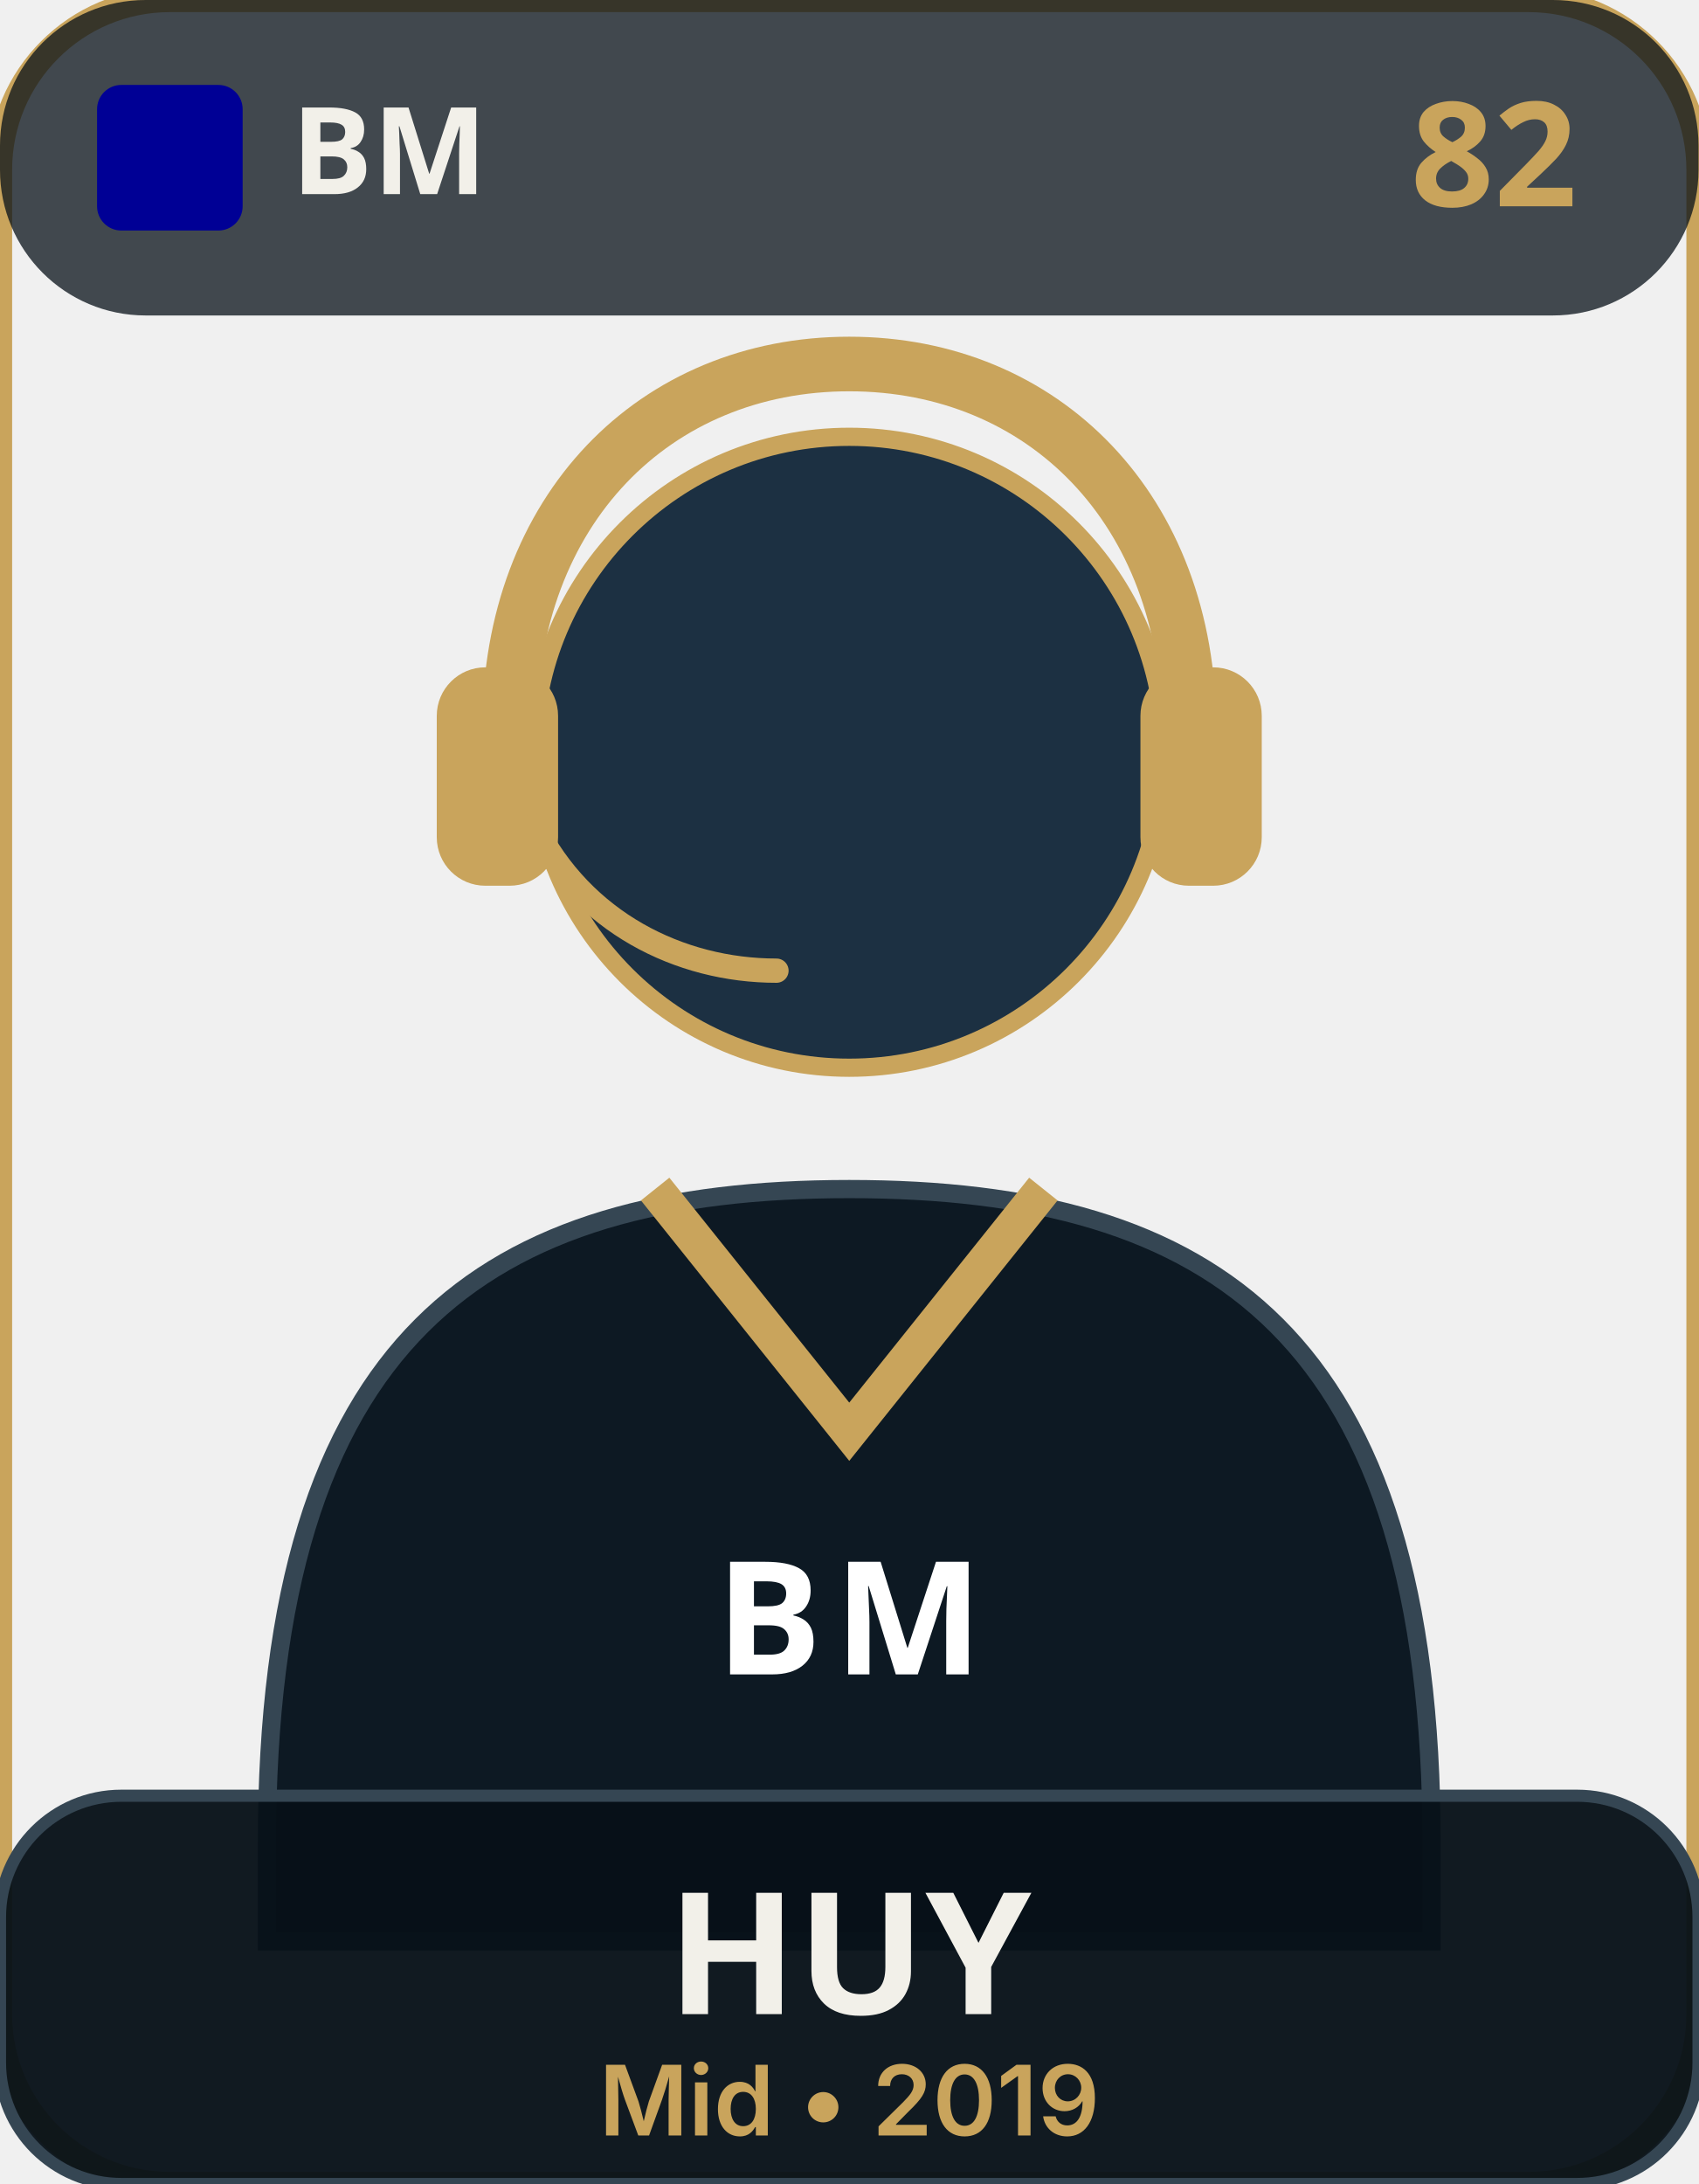
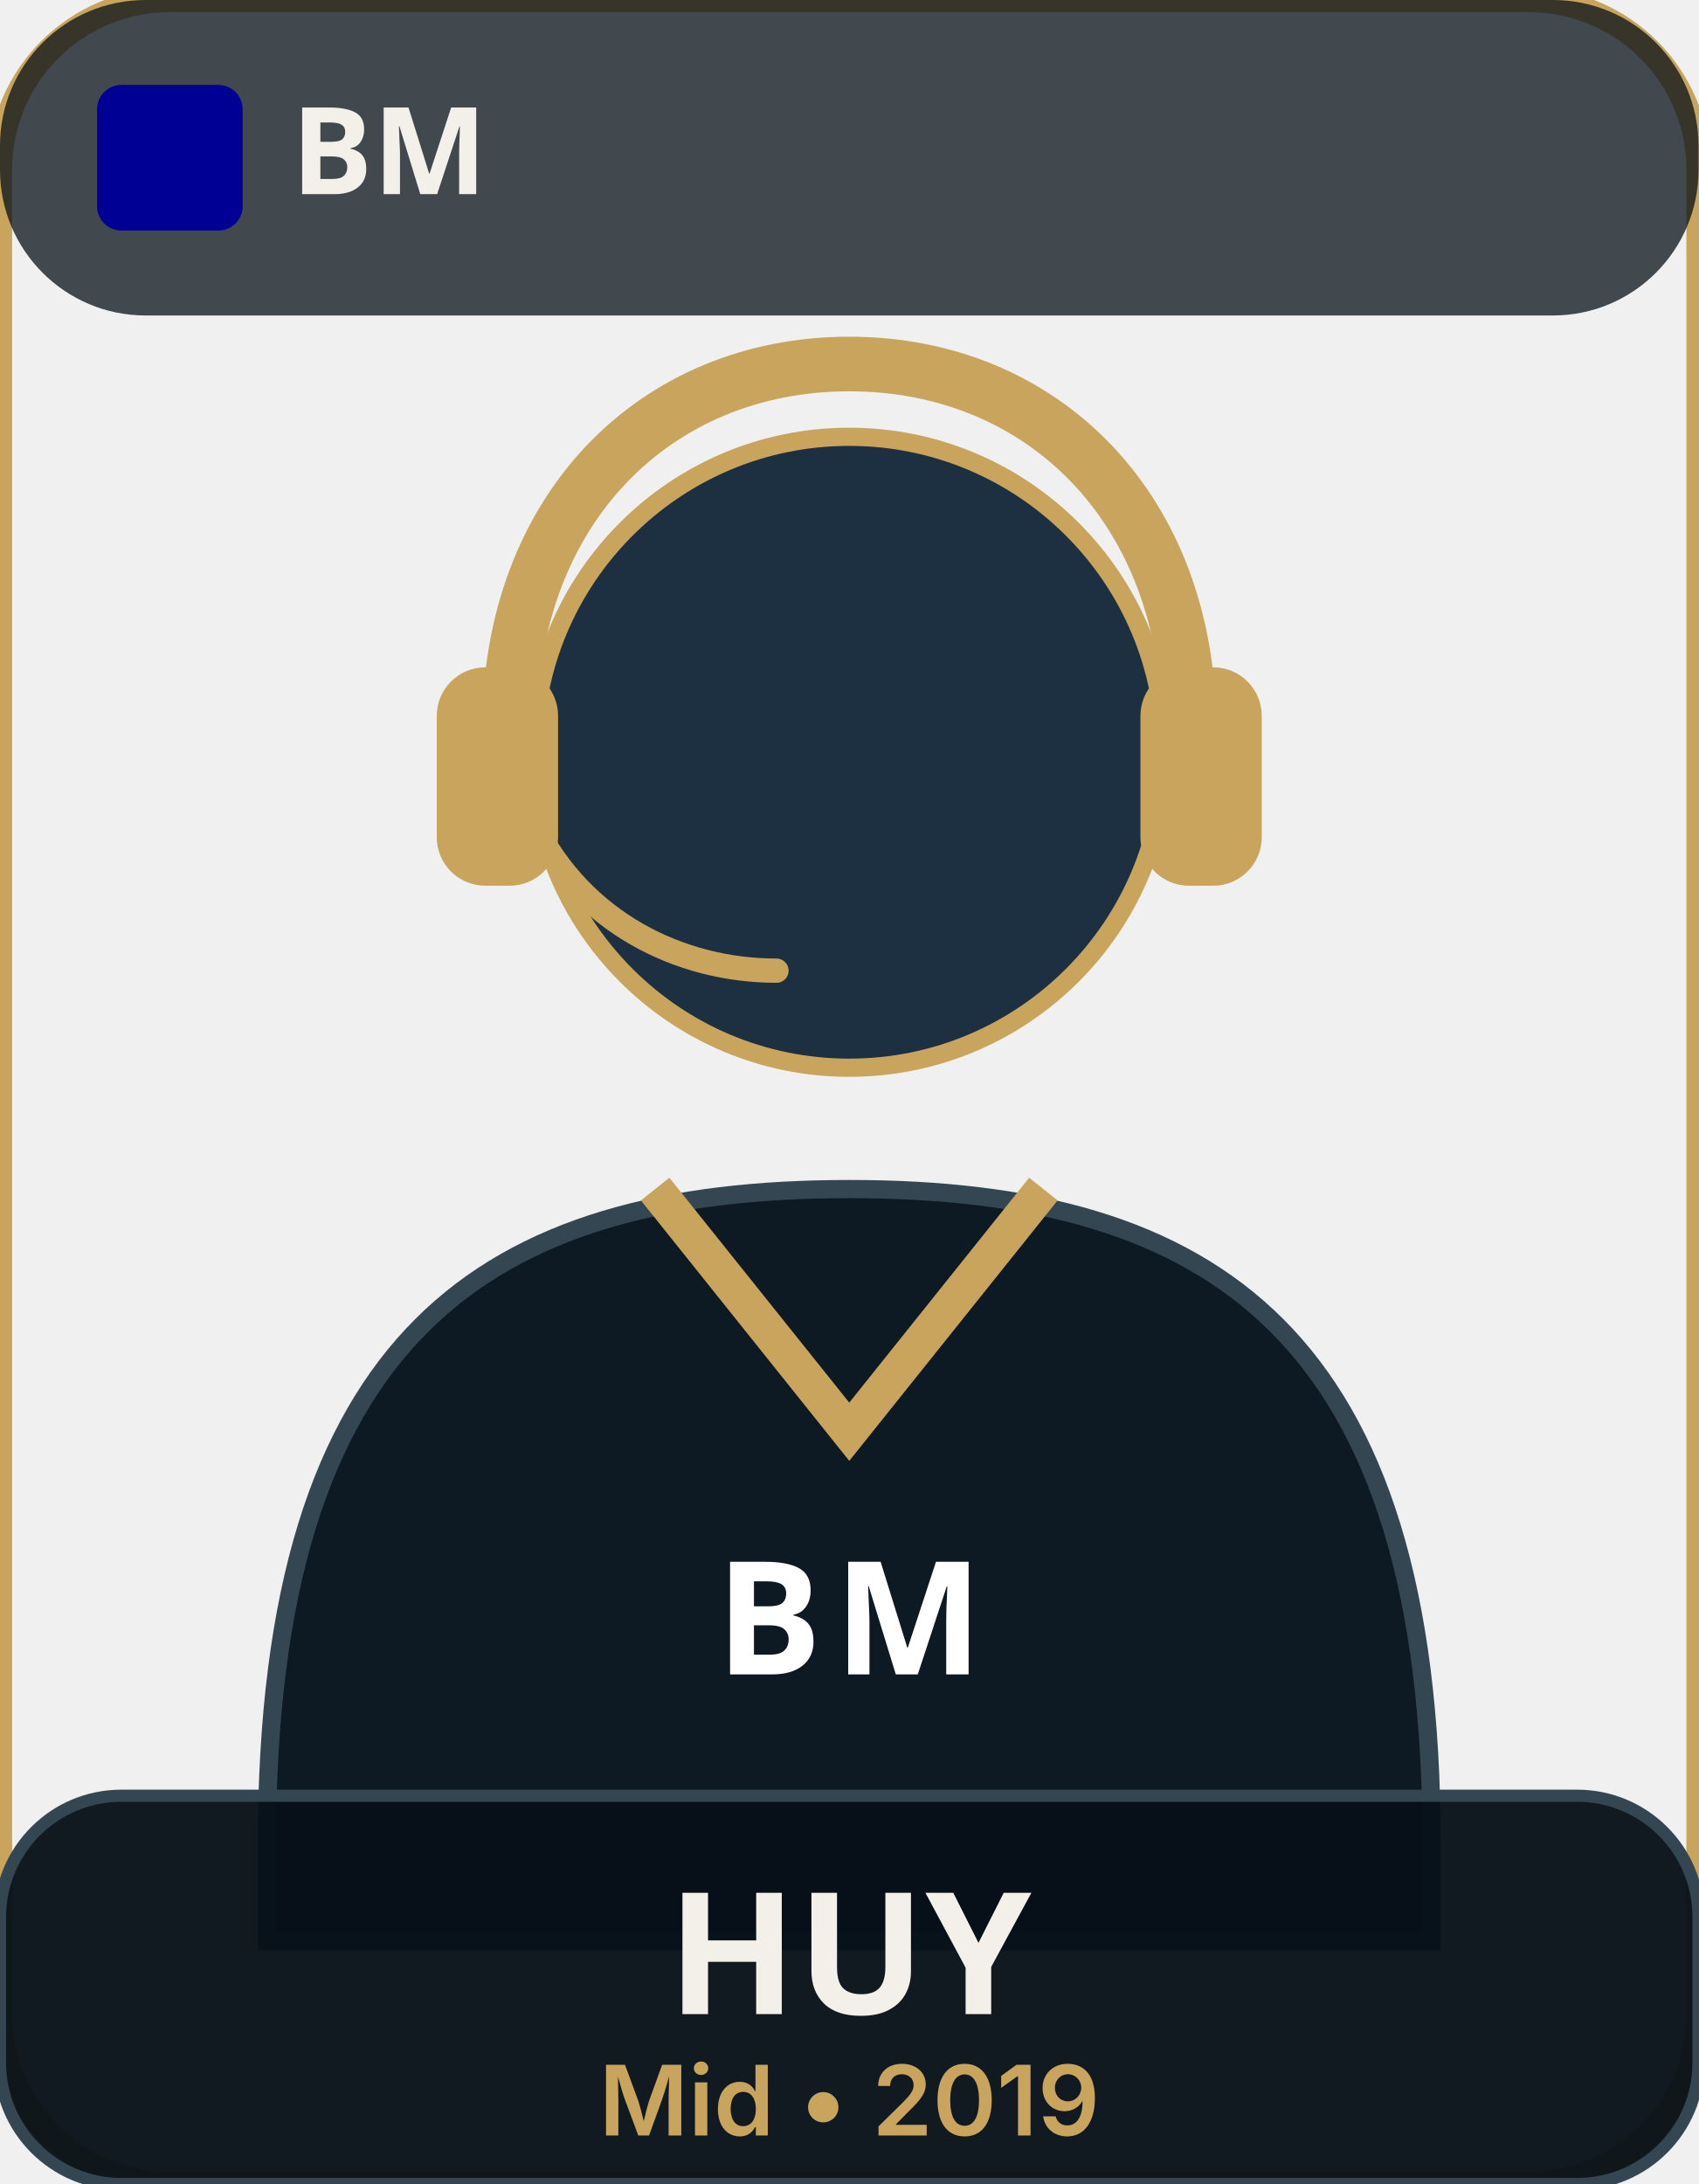
<svg xmlns="http://www.w3.org/2000/svg" viewBox="0 0 140 180" fill="none">
  <defs>
    <linearGradient id="pGrad_BM " x1="0%" y1="0%" x2="100%" y2="100%">
      <stop offset="0%" stop-color="#0D1923" />
      <stop offset="60%" stop-color="#0D1923" />
      <stop offset="100%" stop-color="#071018" />
    </linearGradient>
  </defs>
  <rect width="140" height="180" rx="14" fill="url(#pGrad_BM )" stroke="#C9A45C" stroke-width="2" />
  <rect x="0" y="0" width="140" height="26" rx="12" fill="#071018" fill-opacity="0.75" />
  <rect x="8" y="7" width="12" height="12" rx="2" fill="#000095" />
  <text x="24" y="16" font-family="'Barlow Condensed', sans-serif" font-size="10" font-weight="bold" fill="#F2F0E9">BM </text>
-   <text x="130" y="17" font-family="'Barlow Condensed', sans-serif" font-size="12" font-weight="900" fill="#C9A45C" text-anchor="end">82</text>
  <circle cx="70" cy="62" r="26" fill="#1C3042" stroke="#C9A45C" stroke-width="1.5" />
  <path d="M42 60C42 42 54 30 70 30C86 30 98 42 98 60" stroke="#C9A45C" stroke-width="4.5" stroke-linecap="round" />
  <rect x="36" y="55" width="10" height="18" rx="4" fill="#C9A45C" />
  <rect x="94" y="55" width="10" height="18" rx="4" fill="#C9A45C" />
  <path d="M44 68C48 76 56 80 64 80" stroke="#C9A45C" stroke-width="2" stroke-linecap="round" />
  <path d="M22 152C22 110 40 98 70 98C100 98 118 110 118 152V160H22V152Z" fill="#0D1923" stroke="#354653" stroke-width="1.5" />
  <path d="M54 98L70 118L86 98" stroke="#C9A45C" stroke-width="3" fill="none" />
  <text x="70" y="138" font-family="'Barlow Condensed', sans-serif" font-size="13" font-weight="900" fill="#FFFFFF" text-anchor="middle" letter-spacing="1">BM </text>
  <rect x="0" y="148" width="140" height="32" rx="10" fill="#071018" fill-opacity="0.95" stroke="#354653" stroke-width="1" />
  <text x="70" y="166" font-family="'Barlow Condensed', sans-serif" font-size="14" font-weight="900" fill="#F2F0E9" text-anchor="middle">HUY</text>
  <text x="70" y="176" font-family="'Inter', sans-serif" font-size="8" font-weight="600" fill="#C9A45C" text-anchor="middle">Mid • 2019</text>
</svg>
